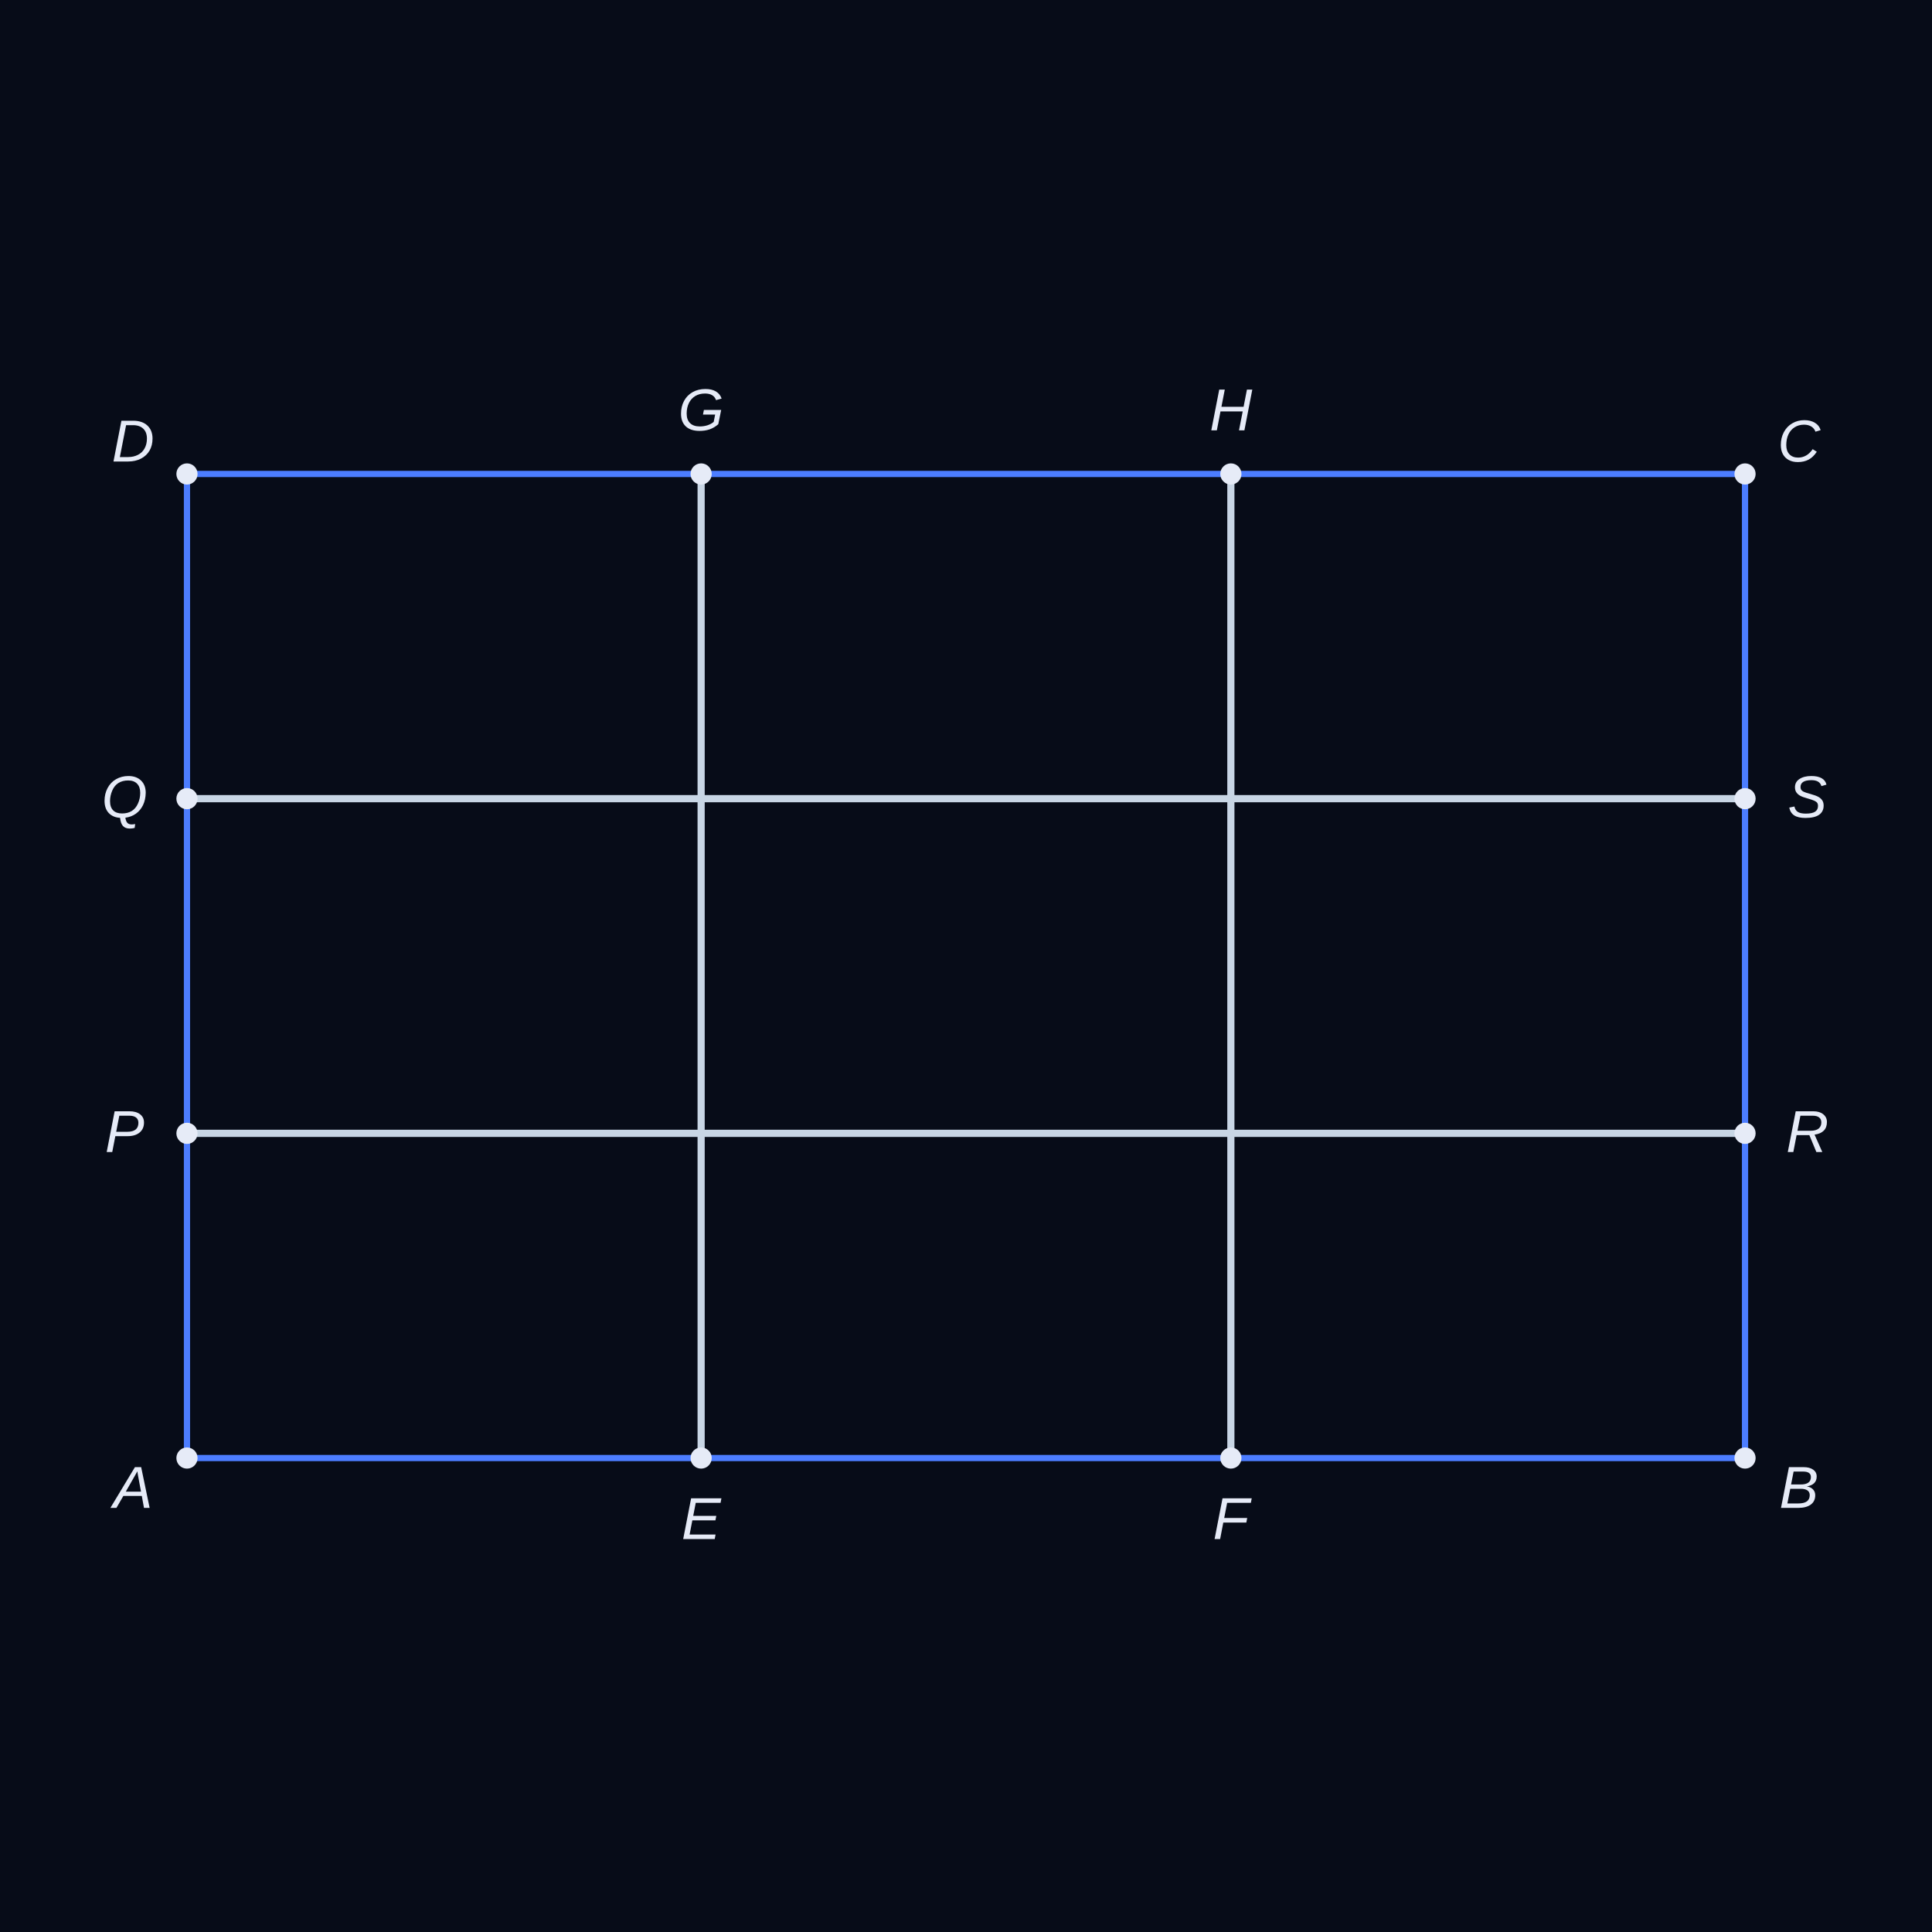
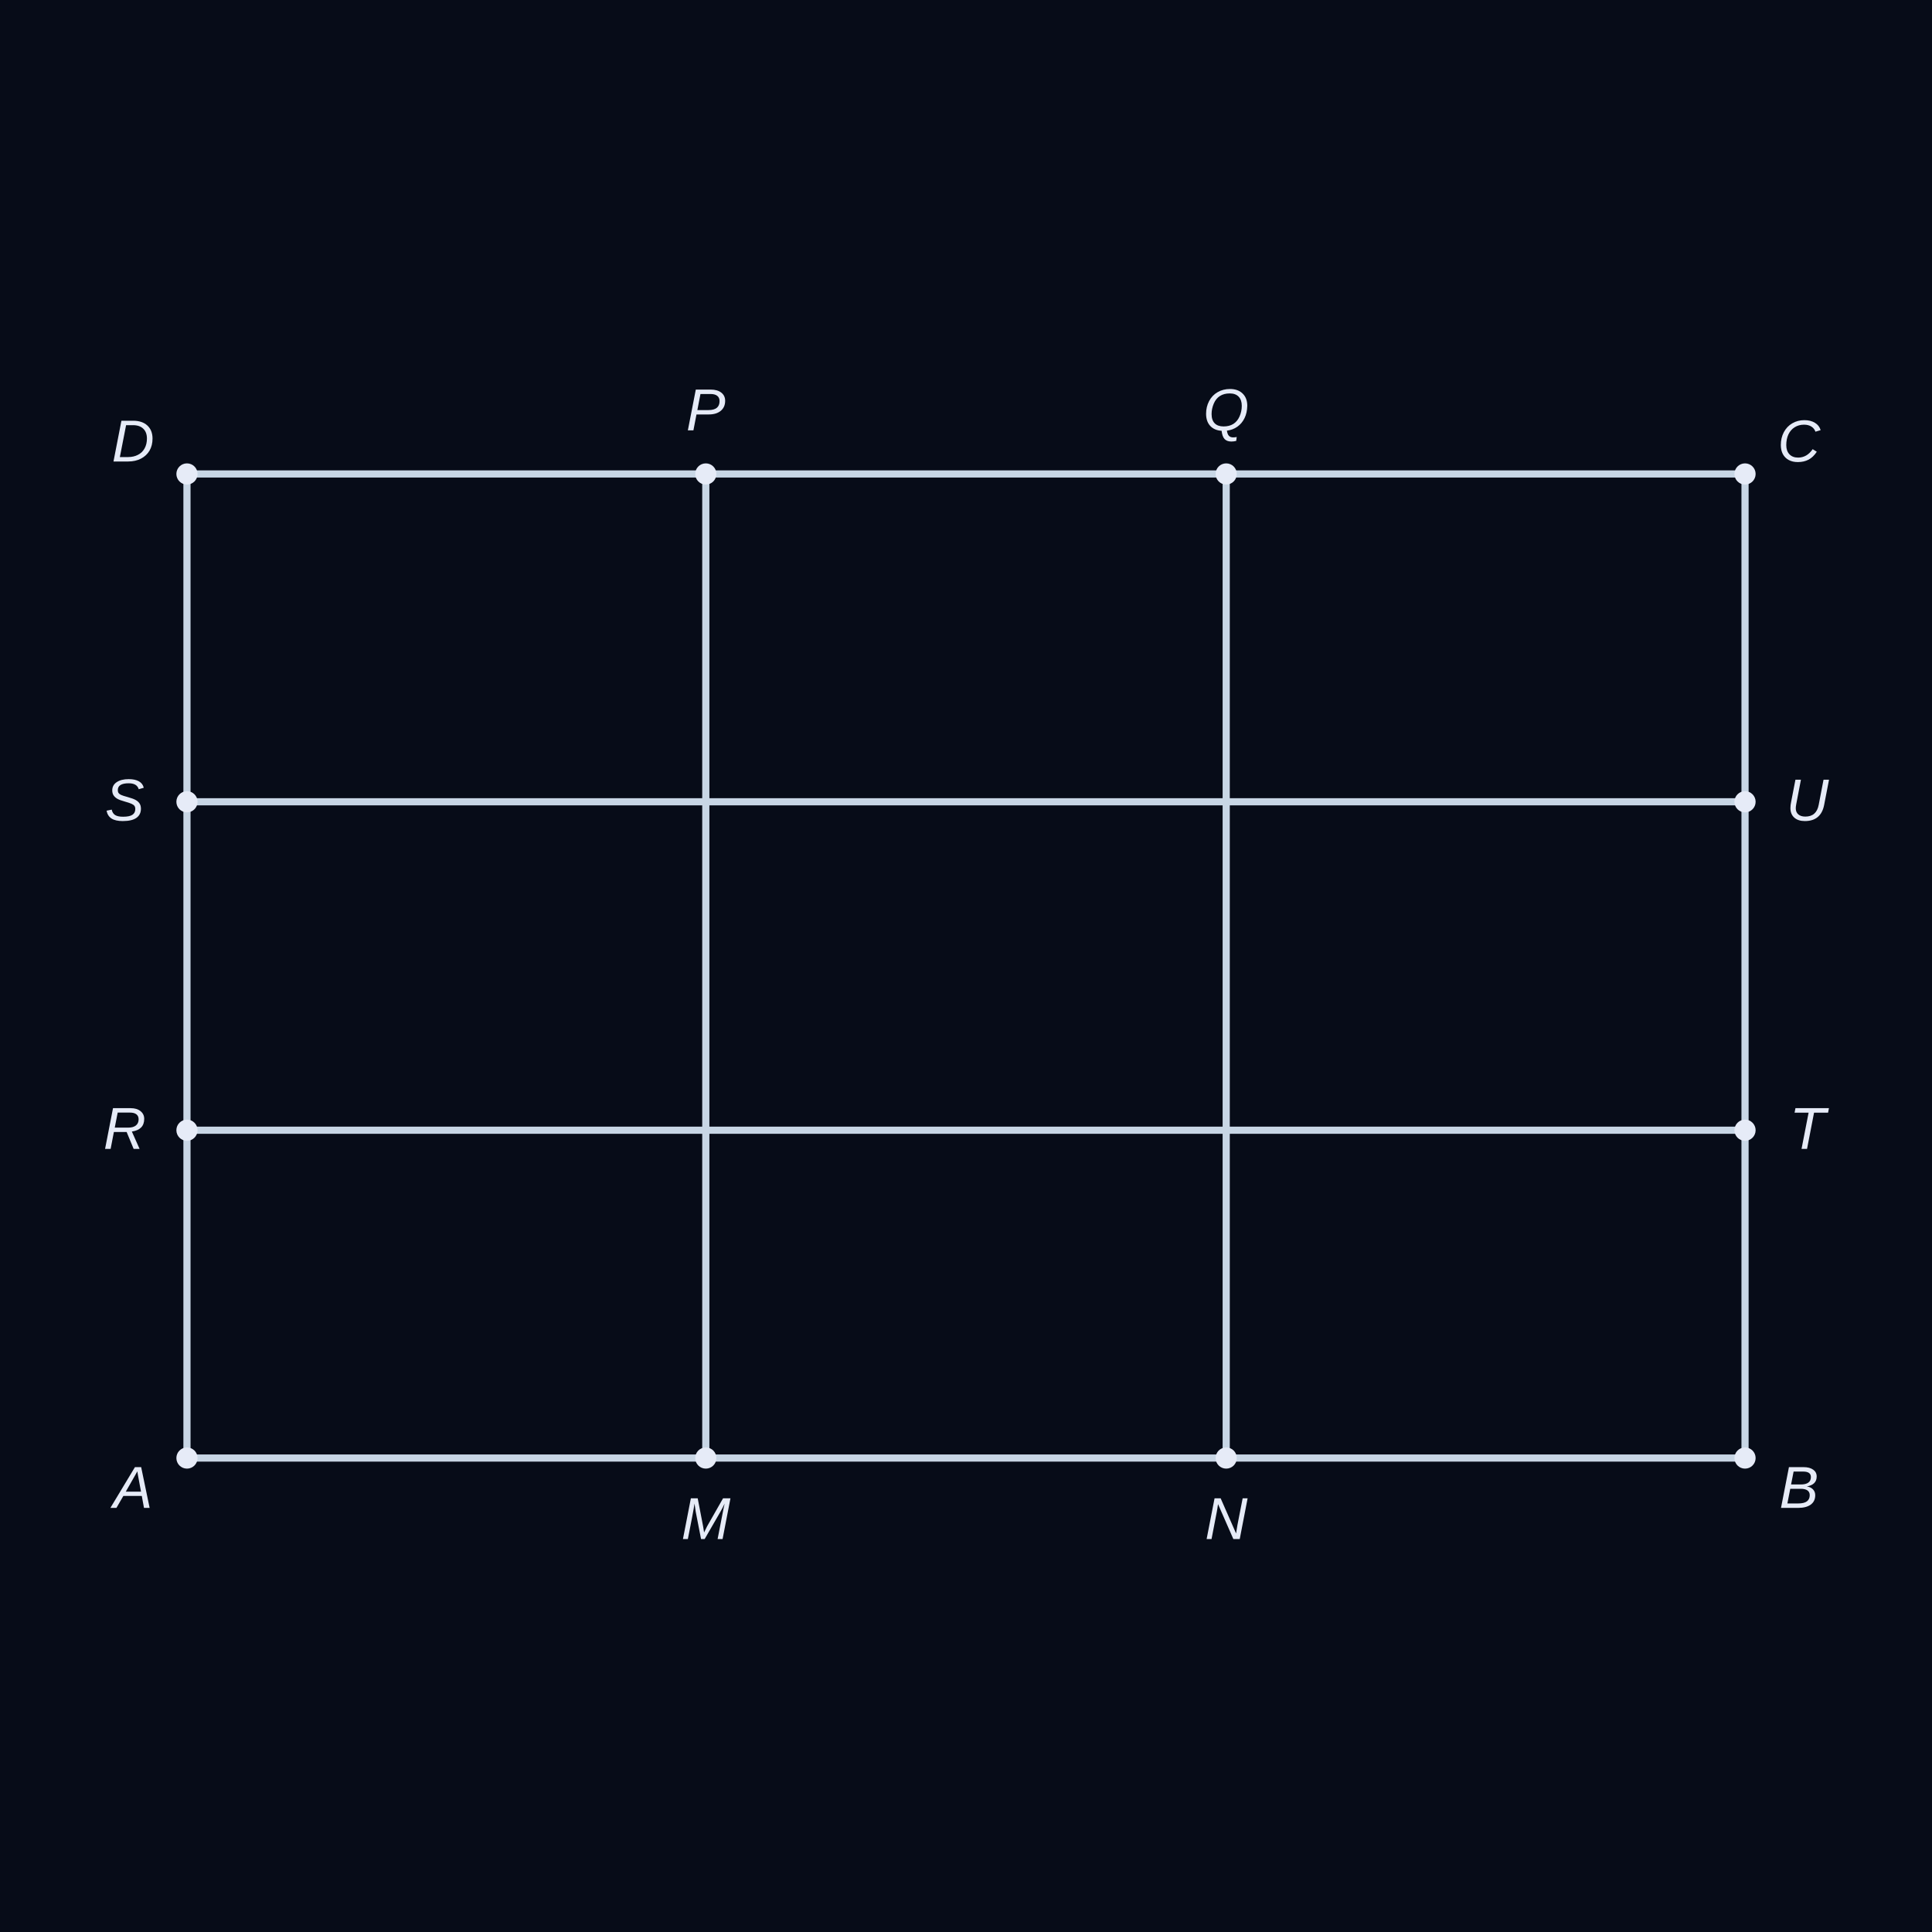
<svg xmlns="http://www.w3.org/2000/svg" width="620" height="620" viewBox="0 0 620 620">
  <style>text{font-family:system-ui,-apple-system,"Segoe UI",Arial,sans-serif}</style>
  <rect width="620" height="620" fill="#070C18" />
-   <polygon points="60.0,467.9 560.0,467.9 560.0,152.1 60.0,152.1" fill="none" stroke="#4C7DFF" stroke-width="2.0" stroke-linejoin="round" />
-   <line x1="225.0" y1="467.9" x2="225.0" y2="152.1" stroke="#C8D6E5" stroke-width="2.3" stroke-linecap="round" />
-   <line x1="395.0" y1="467.9" x2="395.0" y2="152.1" stroke="#C8D6E5" stroke-width="2.3" stroke-linecap="round" />
-   <line x1="60.0" y1="363.7" x2="560.0" y2="363.7" stroke="#C8D6E5" stroke-width="2.3" stroke-linecap="round" />
-   <line x1="60.0" y1="256.3" x2="560.0" y2="256.3" stroke="#C8D6E5" stroke-width="2.3" stroke-linecap="round" />
+   <polygon points="60.0,467.9 560.0,467.9 560.0,152.1 60.0,152.1" fill="none" stroke="#C8D6E5" stroke-width="2.3" stroke-linejoin="round" />
+   <line x1="226.5" y1="467.9" x2="226.5" y2="152.1" stroke="#C8D6E5" stroke-width="2.3" stroke-linecap="round" />
+   <line x1="393.5" y1="467.9" x2="393.5" y2="152.1" stroke="#C8D6E5" stroke-width="2.3" stroke-linecap="round" />
+   <line x1="60.0" y1="362.7" x2="560.0" y2="362.7" stroke="#C8D6E5" stroke-width="2.3" stroke-linecap="round" />
+   <line x1="60.0" y1="257.3" x2="560.0" y2="257.3" stroke="#C8D6E5" stroke-width="2.3" stroke-linecap="round" />
  <circle cx="60.0" cy="467.9" r="3.4" fill="#E6EBF7" />
  <text x="42.7" y="483.9" fill="#E6EBF7" font-size="19" font-style="italic" text-anchor="middle">A</text>
  <circle cx="560.0" cy="467.9" r="3.4" fill="#E6EBF7" />
  <text x="577.3" y="483.9" fill="#E6EBF7" font-size="19" font-style="italic" text-anchor="middle">B</text>
  <circle cx="560.0" cy="152.1" r="3.4" fill="#E6EBF7" />
  <text x="577.3" y="148.1" fill="#E6EBF7" font-size="19" font-style="italic" text-anchor="middle">C</text>
  <circle cx="60.0" cy="152.1" r="3.4" fill="#E6EBF7" />
  <text x="42.7" y="148.1" fill="#E6EBF7" font-size="19" font-style="italic" text-anchor="middle">D</text>
-   <circle cx="225.0" cy="467.9" r="3.4" fill="#E6EBF7" />
-   <text x="225.0" y="493.9" fill="#E6EBF7" font-size="19" font-style="italic" text-anchor="middle">E</text>
-   <circle cx="395.0" cy="467.9" r="3.4" fill="#E6EBF7" />
-   <text x="395.0" y="493.9" fill="#E6EBF7" font-size="19" font-style="italic" text-anchor="middle">F</text>
-   <circle cx="225.0" cy="152.1" r="3.4" fill="#E6EBF7" />
-   <text x="225.0" y="138.1" fill="#E6EBF7" font-size="19" font-style="italic" text-anchor="middle">G</text>
-   <circle cx="395.0" cy="152.1" r="3.4" fill="#E6EBF7" />
-   <text x="395.0" y="138.1" fill="#E6EBF7" font-size="19" font-style="italic" text-anchor="middle">H</text>
-   <circle cx="60.0" cy="363.7" r="3.4" fill="#E6EBF7" />
-   <text x="40.0" y="369.7" fill="#E6EBF7" font-size="19" font-style="italic" text-anchor="middle">P</text>
-   <circle cx="60.0" cy="256.3" r="3.4" fill="#E6EBF7" />
-   <text x="40.0" y="262.3" fill="#E6EBF7" font-size="19" font-style="italic" text-anchor="middle">Q</text>
-   <circle cx="560.0" cy="363.7" r="3.4" fill="#E6EBF7" />
-   <text x="580.0" y="369.7" fill="#E6EBF7" font-size="19" font-style="italic" text-anchor="middle">R</text>
-   <circle cx="560.0" cy="256.3" r="3.4" fill="#E6EBF7" />
-   <text x="580.0" y="262.3" fill="#E6EBF7" font-size="19" font-style="italic" text-anchor="middle">S</text>
+   <circle cx="226.5" cy="467.9" r="3.4" fill="#E6EBF7" />
+   <text x="226.5" y="493.9" fill="#E6EBF7" font-size="19" font-style="italic" text-anchor="middle">M</text>
+   <circle cx="393.5" cy="467.9" r="3.4" fill="#E6EBF7" />
+   <text x="393.5" y="493.9" fill="#E6EBF7" font-size="19" font-style="italic" text-anchor="middle">N</text>
+   <circle cx="226.5" cy="152.1" r="3.4" fill="#E6EBF7" />
+   <text x="226.5" y="138.1" fill="#E6EBF7" font-size="19" font-style="italic" text-anchor="middle">P</text>
+   <circle cx="393.5" cy="152.1" r="3.4" fill="#E6EBF7" />
+   <text x="393.5" y="138.1" fill="#E6EBF7" font-size="19" font-style="italic" text-anchor="middle">Q</text>
+   <circle cx="60.0" cy="362.7" r="3.4" fill="#E6EBF7" />
+   <text x="40.0" y="368.7" fill="#E6EBF7" font-size="19" font-style="italic" text-anchor="middle">R</text>
+   <circle cx="60.0" cy="257.3" r="3.4" fill="#E6EBF7" />
+   <text x="40.0" y="263.3" fill="#E6EBF7" font-size="19" font-style="italic" text-anchor="middle">S</text>
+   <circle cx="560.0" cy="362.7" r="3.4" fill="#E6EBF7" />
+   <text x="580.0" y="368.7" fill="#E6EBF7" font-size="19" font-style="italic" text-anchor="middle">T</text>
+   <circle cx="560.0" cy="257.3" r="3.4" fill="#E6EBF7" />
+   <text x="580.0" y="263.3" fill="#E6EBF7" font-size="19" font-style="italic" text-anchor="middle">U</text>
</svg>
